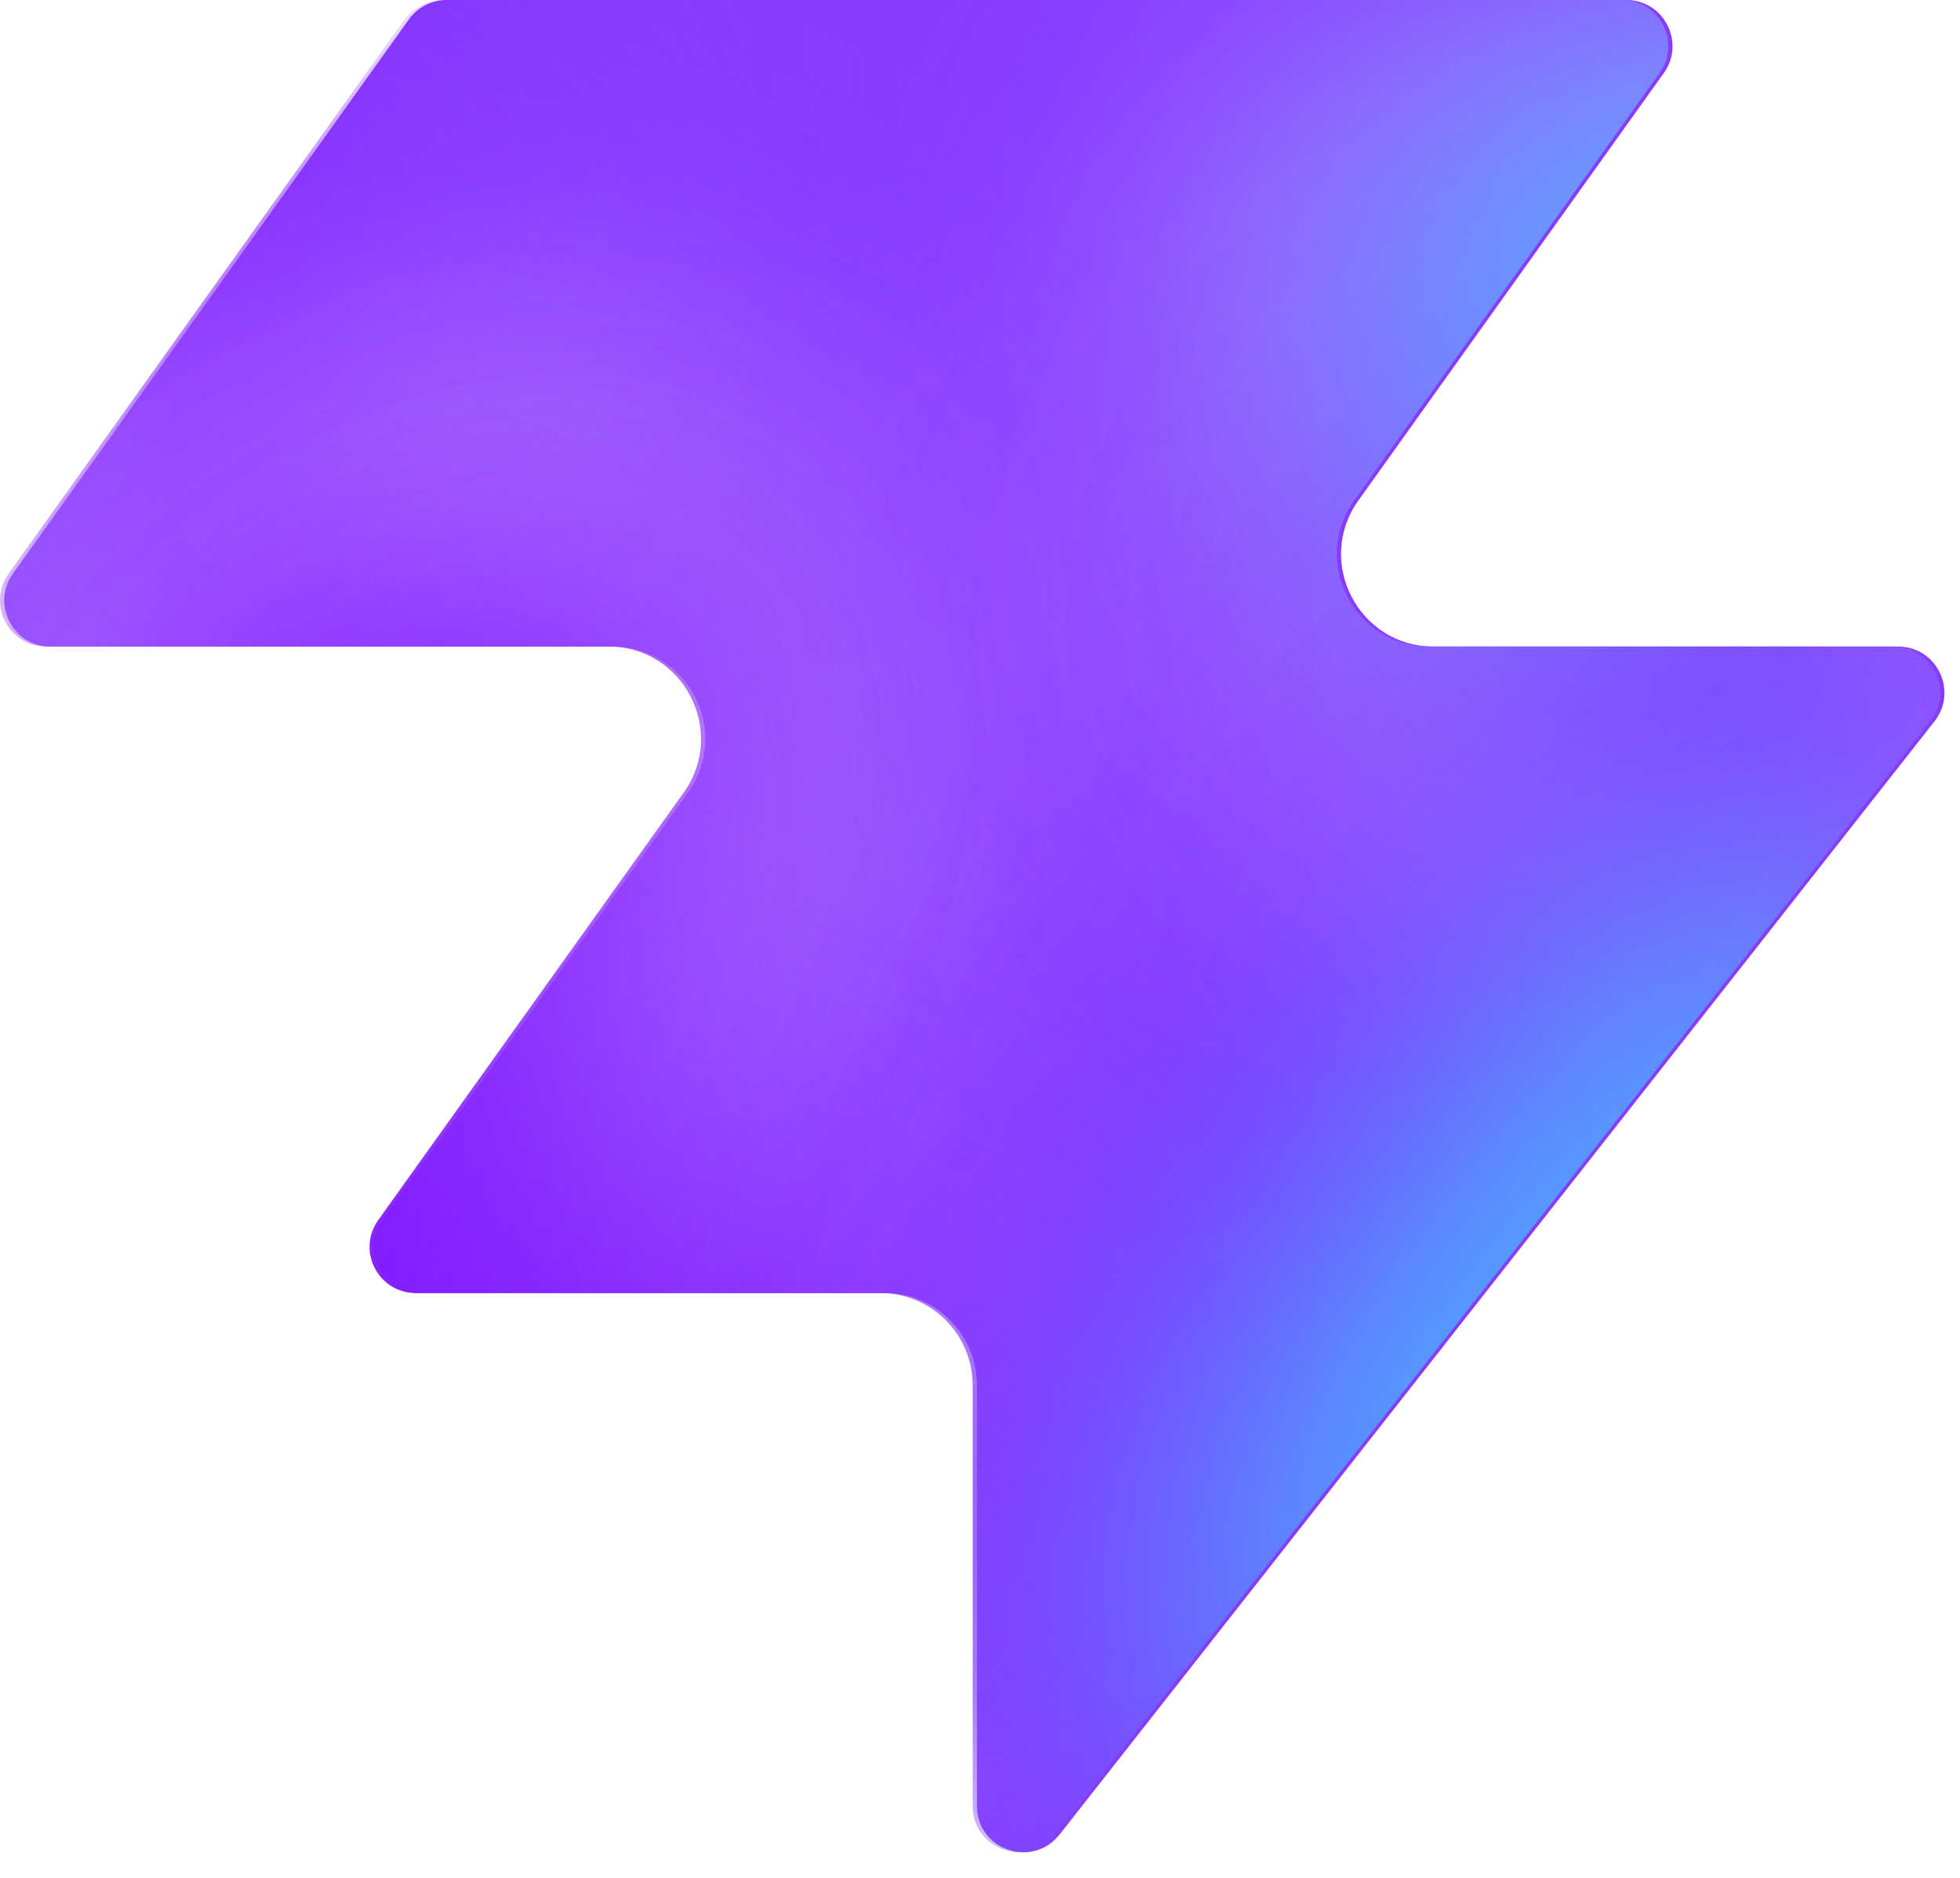
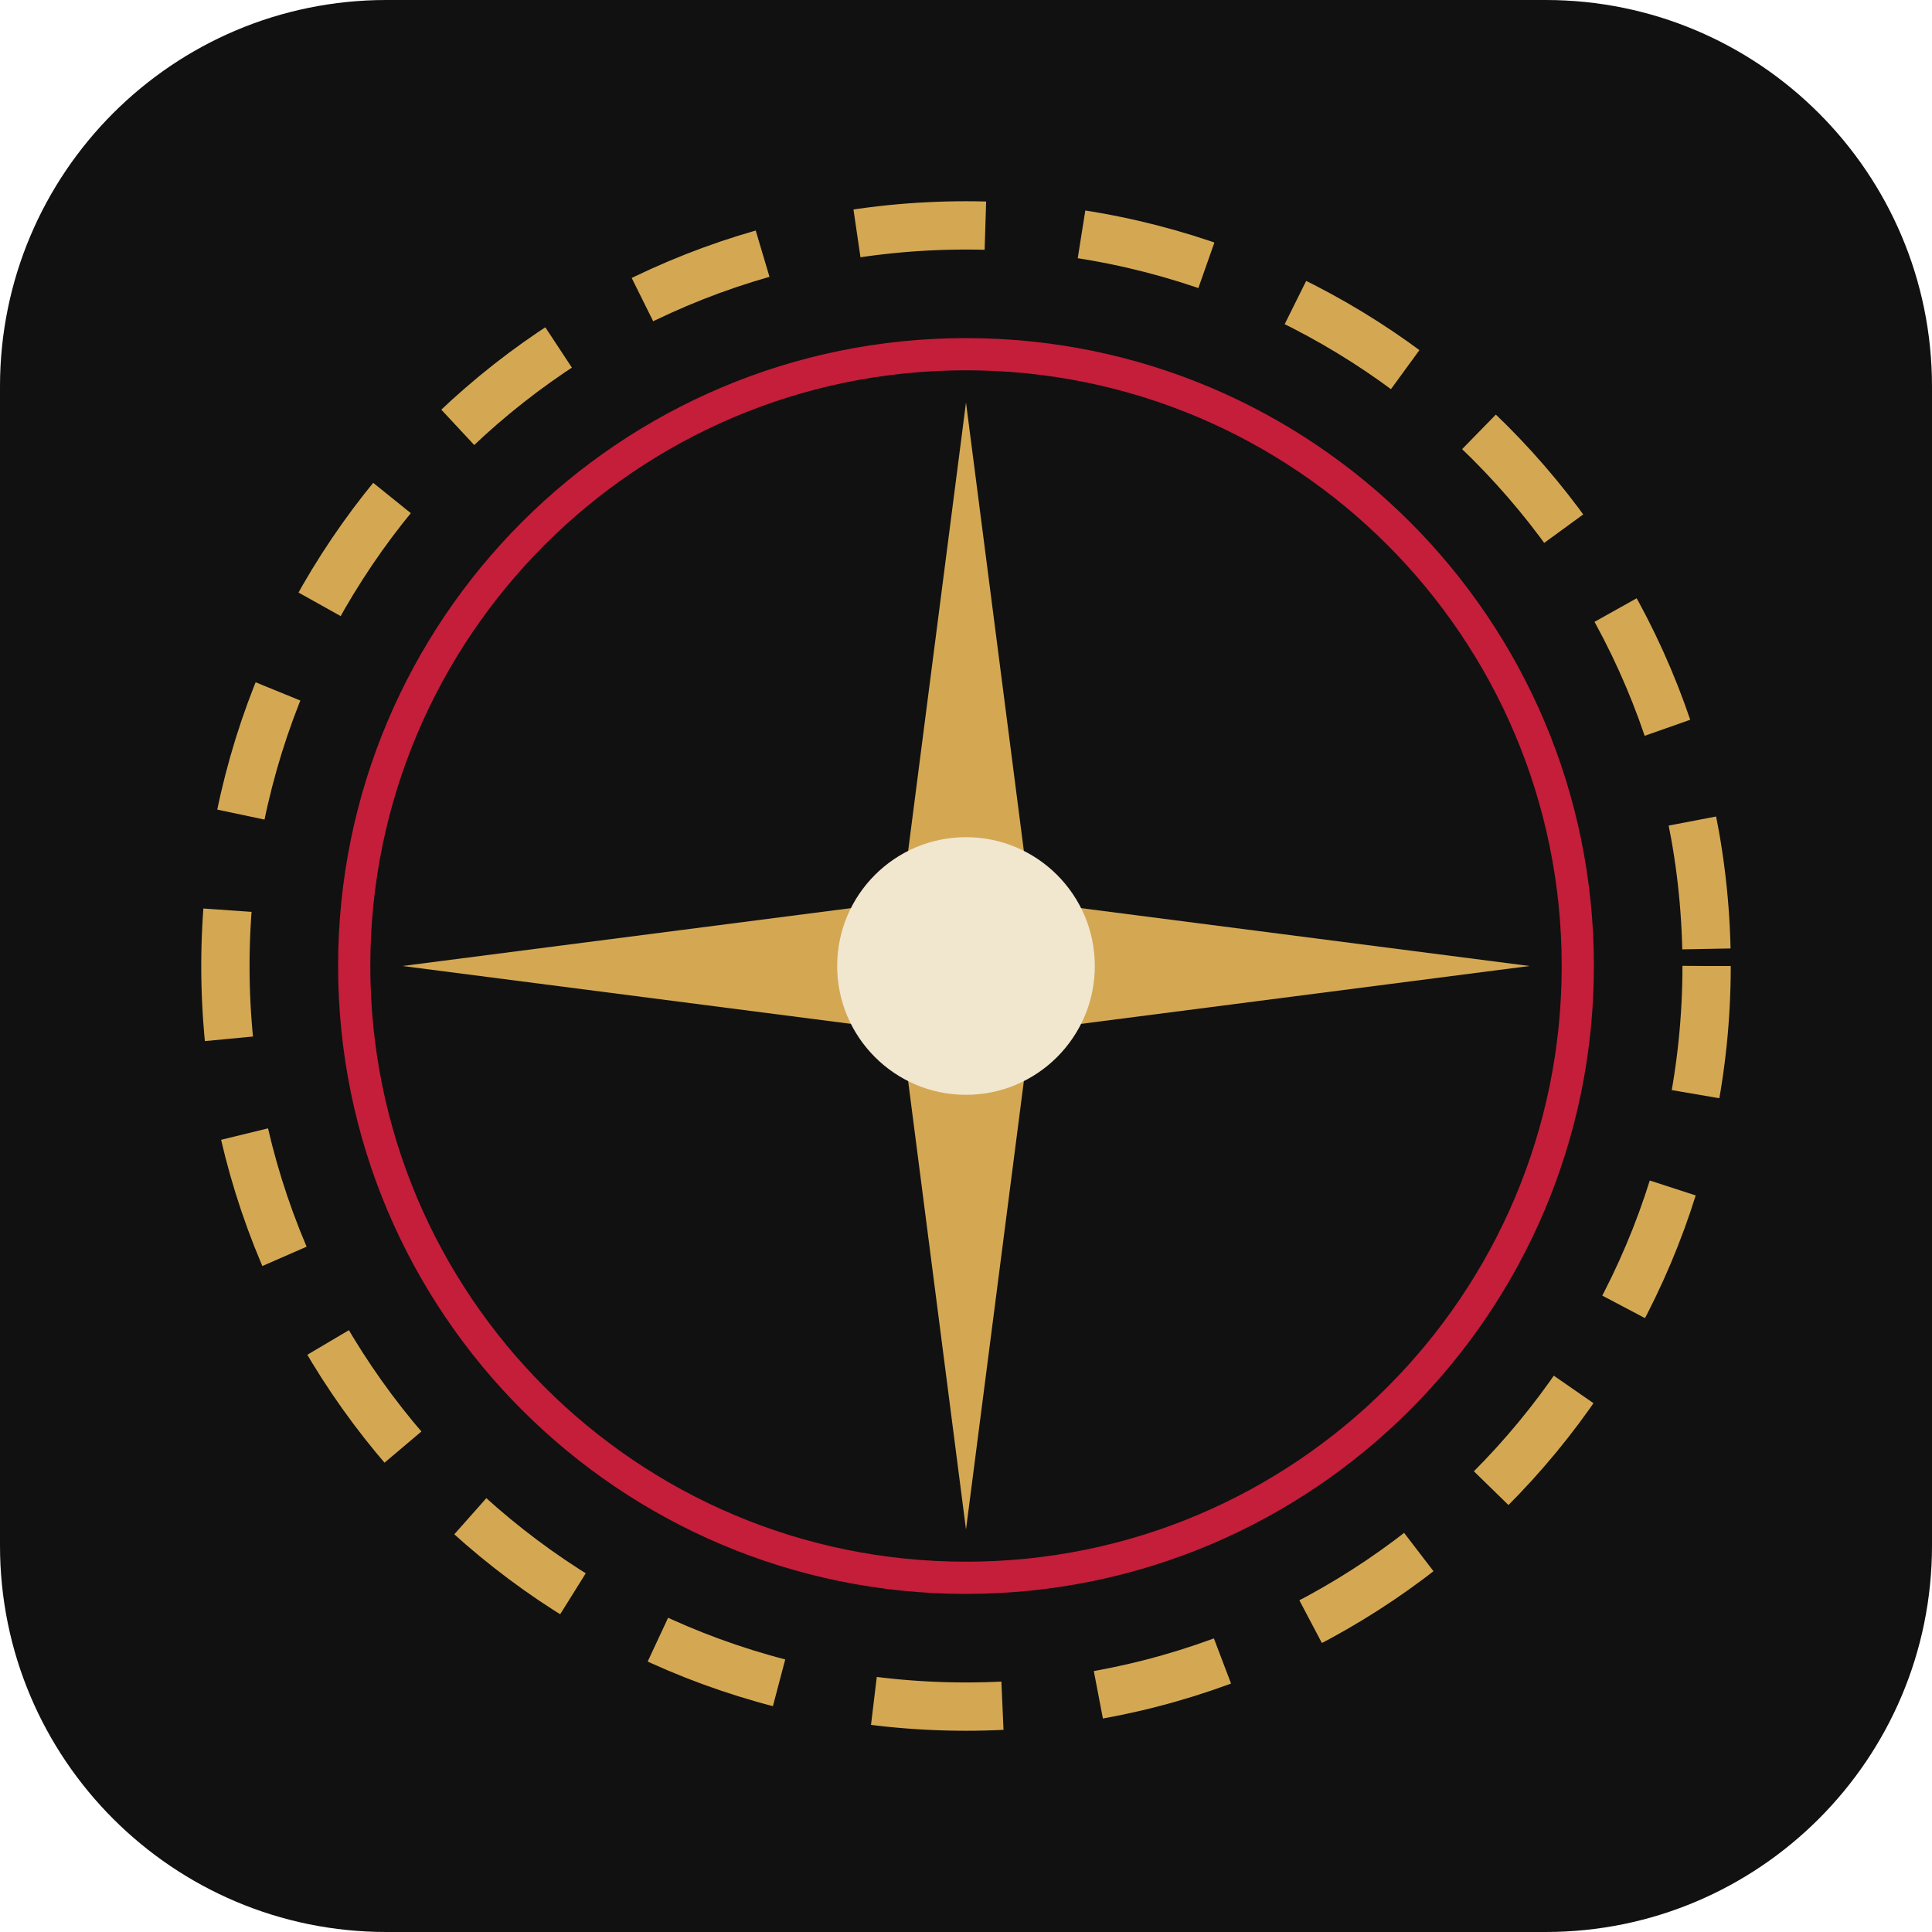
- <svg xmlns="http://www.w3.org/2000/svg" width="48" height="46" fill="none" viewBox="0 0 48 46">
-   <path fill="#863bff" d="M25.946 44.938c-.664.845-2.021.375-2.021-.698V33.937a2.26 2.26 0 0 0-2.262-2.262H10.287c-.92 0-1.456-1.04-.92-1.788l7.48-10.471c1.07-1.497 0-3.578-1.842-3.578H1.237c-.92 0-1.456-1.04-.92-1.788L10.013.474c.214-.297.556-.474.92-.474h28.894c.92 0 1.456 1.04.92 1.788l-7.48 10.471c-1.07 1.498 0 3.579 1.842 3.579h11.377c.943 0 1.473 1.088.89 1.83L25.947 44.94z" style="fill:#863bff;fill:color(display-p3 .525 .23 1);fill-opacity:1" />
-   <mask id="a" width="48" height="46" x="0" y="0" maskUnits="userSpaceOnUse" style="mask-type:alpha">
-     <path fill="#000" d="M25.842 44.938c-.664.844-2.021.375-2.021-.698V33.937a2.26 2.26 0 0 0-2.262-2.262H10.183c-.92 0-1.456-1.04-.92-1.788l7.48-10.471c1.07-1.498 0-3.579-1.842-3.579H1.133c-.92 0-1.456-1.04-.92-1.787L9.91.473c.214-.297.556-.474.92-.474h28.894c.92 0 1.456 1.04.92 1.788l-7.48 10.471c-1.07 1.498 0 3.578 1.842 3.578h11.377c.943 0 1.473 1.088.89 1.832L25.843 44.94z" style="fill:#000;fill-opacity:1" />
-   </mask>
-   <g mask="url(#a)">
-     <g filter="url(#b)">
-       <ellipse cx="5.508" cy="14.704" fill="#ede6ff" rx="5.508" ry="14.704" style="fill:#ede6ff;fill:color(display-p3 .927 .903 1);fill-opacity:1" transform="matrix(.00324 1 1 -.00324 -4.47 31.516)" />
-     </g>
-     <g filter="url(#c)">
-       <ellipse cx="10.399" cy="29.851" fill="#ede6ff" rx="10.399" ry="29.851" style="fill:#ede6ff;fill:color(display-p3 .927 .903 1);fill-opacity:1" transform="matrix(.00324 1 1 -.00324 -39.328 7.883)" />
-     </g>
-     <g filter="url(#d)">
-       <ellipse cx="5.508" cy="30.487" fill="#7e14ff" rx="5.508" ry="30.487" style="fill:#7e14ff;fill:color(display-p3 .492 .077 1);fill-opacity:1" transform="rotate(89.814 -25.913 -14.639)scale(1 -1)" />
-     </g>
-     <g filter="url(#e)">
-       <ellipse cx="5.508" cy="30.599" fill="#7e14ff" rx="5.508" ry="30.599" style="fill:#7e14ff;fill:color(display-p3 .492 .077 1);fill-opacity:1" transform="rotate(89.814 -32.644 -3.334)scale(1 -1)" />
-     </g>
-     <g filter="url(#f)">
-       <ellipse cx="5.508" cy="30.599" fill="#7e14ff" rx="5.508" ry="30.599" style="fill:#7e14ff;fill:color(display-p3 .492 .077 1);fill-opacity:1" transform="matrix(.00324 1 1 -.00324 -34.34 30.47)" />
-     </g>
-     <g filter="url(#g)">
-       <ellipse cx="14.072" cy="22.078" fill="#ede6ff" rx="14.072" ry="22.078" style="fill:#ede6ff;fill:color(display-p3 .927 .903 1);fill-opacity:1" transform="rotate(93.35 24.506 48.493)scale(-1 1)" />
-     </g>
-     <g filter="url(#h)">
-       <ellipse cx="3.47" cy="21.501" fill="#7e14ff" rx="3.47" ry="21.501" style="fill:#7e14ff;fill:color(display-p3 .492 .077 1);fill-opacity:1" transform="rotate(89.009 28.708 47.59)scale(-1 1)" />
-     </g>
-     <g filter="url(#i)">
-       <ellipse cx="3.47" cy="21.501" fill="#7e14ff" rx="3.47" ry="21.501" style="fill:#7e14ff;fill:color(display-p3 .492 .077 1);fill-opacity:1" transform="rotate(89.009 28.708 47.59)scale(-1 1)" />
-     </g>
-     <g filter="url(#j)">
-       <ellipse cx=".387" cy="8.972" fill="#7e14ff" rx="4.407" ry="29.108" style="fill:#7e14ff;fill:color(display-p3 .492 .077 1);fill-opacity:1" transform="rotate(39.51 .387 8.972)" />
-     </g>
-     <g filter="url(#k)">
-       <ellipse cx="47.523" cy="-6.092" fill="#7e14ff" rx="4.407" ry="29.108" style="fill:#7e14ff;fill:color(display-p3 .492 .077 1);fill-opacity:1" transform="rotate(37.892 47.523 -6.092)" />
-     </g>
-     <g filter="url(#l)">
-       <ellipse cx="41.412" cy="6.333" fill="#47bfff" rx="5.971" ry="9.665" style="fill:#47bfff;fill:color(display-p3 .28 .748 1);fill-opacity:1" transform="rotate(37.892 41.412 6.333)" />
-     </g>
-     <g filter="url(#m)">
-       <ellipse cx="-1.879" cy="38.332" fill="#7e14ff" rx="4.407" ry="29.108" style="fill:#7e14ff;fill:color(display-p3 .492 .077 1);fill-opacity:1" transform="rotate(37.892 -1.88 38.332)" />
-     </g>
-     <g filter="url(#n)">
-       <ellipse cx="-1.879" cy="38.332" fill="#7e14ff" rx="4.407" ry="29.108" style="fill:#7e14ff;fill:color(display-p3 .492 .077 1);fill-opacity:1" transform="rotate(37.892 -1.88 38.332)" />
-     </g>
-     <g filter="url(#o)">
-       <ellipse cx="35.651" cy="29.907" fill="#7e14ff" rx="4.407" ry="29.108" style="fill:#7e14ff;fill:color(display-p3 .492 .077 1);fill-opacity:1" transform="rotate(37.892 35.651 29.907)" />
-     </g>
-     <g filter="url(#p)">
-       <ellipse cx="38.418" cy="32.4" fill="#47bfff" rx="5.971" ry="15.297" style="fill:#47bfff;fill:color(display-p3 .28 .748 1);fill-opacity:1" transform="rotate(37.892 38.418 32.4)" />
-     </g>
-   </g>
-   <defs>
-     <filter id="b" width="60.045" height="41.654" x="-19.77" y="16.149" color-interpolation-filters="sRGB" filterUnits="userSpaceOnUse">
-       <feFlood flood-opacity="0" result="BackgroundImageFix" />
-       <feBlend in="SourceGraphic" in2="BackgroundImageFix" result="shape" />
-       <feGaussianBlur result="effect1_foregroundBlur_2002_17158" stdDeviation="7.659" />
-     </filter>
-     <filter id="c" width="90.34" height="51.437" x="-54.613" y="-7.533" color-interpolation-filters="sRGB" filterUnits="userSpaceOnUse">
-       <feFlood flood-opacity="0" result="BackgroundImageFix" />
-       <feBlend in="SourceGraphic" in2="BackgroundImageFix" result="shape" />
-       <feGaussianBlur result="effect1_foregroundBlur_2002_17158" stdDeviation="7.659" />
-     </filter>
-     <filter id="d" width="79.355" height="29.4" x="-49.64" y="2.03" color-interpolation-filters="sRGB" filterUnits="userSpaceOnUse">
-       <feFlood flood-opacity="0" result="BackgroundImageFix" />
-       <feBlend in="SourceGraphic" in2="BackgroundImageFix" result="shape" />
-       <feGaussianBlur result="effect1_foregroundBlur_2002_17158" stdDeviation="4.596" />
-     </filter>
-     <filter id="e" width="79.579" height="29.4" x="-45.045" y="20.029" color-interpolation-filters="sRGB" filterUnits="userSpaceOnUse">
-       <feFlood flood-opacity="0" result="BackgroundImageFix" />
-       <feBlend in="SourceGraphic" in2="BackgroundImageFix" result="shape" />
-       <feGaussianBlur result="effect1_foregroundBlur_2002_17158" stdDeviation="4.596" />
-     </filter>
-     <filter id="f" width="79.579" height="29.4" x="-43.513" y="21.178" color-interpolation-filters="sRGB" filterUnits="userSpaceOnUse">
-       <feFlood flood-opacity="0" result="BackgroundImageFix" />
-       <feBlend in="SourceGraphic" in2="BackgroundImageFix" result="shape" />
-       <feGaussianBlur result="effect1_foregroundBlur_2002_17158" stdDeviation="4.596" />
-     </filter>
-     <filter id="g" width="74.749" height="58.852" x="15.756" y="-17.901" color-interpolation-filters="sRGB" filterUnits="userSpaceOnUse">
-       <feFlood flood-opacity="0" result="BackgroundImageFix" />
-       <feBlend in="SourceGraphic" in2="BackgroundImageFix" result="shape" />
-       <feGaussianBlur result="effect1_foregroundBlur_2002_17158" stdDeviation="7.659" />
-     </filter>
-     <filter id="h" width="61.377" height="25.362" x="23.548" y="2.284" color-interpolation-filters="sRGB" filterUnits="userSpaceOnUse">
-       <feFlood flood-opacity="0" result="BackgroundImageFix" />
-       <feBlend in="SourceGraphic" in2="BackgroundImageFix" result="shape" />
-       <feGaussianBlur result="effect1_foregroundBlur_2002_17158" stdDeviation="4.596" />
-     </filter>
-     <filter id="i" width="61.377" height="25.362" x="23.548" y="2.284" color-interpolation-filters="sRGB" filterUnits="userSpaceOnUse">
-       <feFlood flood-opacity="0" result="BackgroundImageFix" />
-       <feBlend in="SourceGraphic" in2="BackgroundImageFix" result="shape" />
-       <feGaussianBlur result="effect1_foregroundBlur_2002_17158" stdDeviation="4.596" />
-     </filter>
-     <filter id="j" width="56.045" height="63.649" x="-27.636" y="-22.853" color-interpolation-filters="sRGB" filterUnits="userSpaceOnUse">
-       <feFlood flood-opacity="0" result="BackgroundImageFix" />
-       <feBlend in="SourceGraphic" in2="BackgroundImageFix" result="shape" />
-       <feGaussianBlur result="effect1_foregroundBlur_2002_17158" stdDeviation="4.596" />
-     </filter>
-     <filter id="k" width="54.814" height="64.646" x="20.116" y="-38.415" color-interpolation-filters="sRGB" filterUnits="userSpaceOnUse">
-       <feFlood flood-opacity="0" result="BackgroundImageFix" />
-       <feBlend in="SourceGraphic" in2="BackgroundImageFix" result="shape" />
-       <feGaussianBlur result="effect1_foregroundBlur_2002_17158" stdDeviation="4.596" />
-     </filter>
-     <filter id="l" width="33.541" height="35.313" x="24.641" y="-11.323" color-interpolation-filters="sRGB" filterUnits="userSpaceOnUse">
-       <feFlood flood-opacity="0" result="BackgroundImageFix" />
-       <feBlend in="SourceGraphic" in2="BackgroundImageFix" result="shape" />
-       <feGaussianBlur result="effect1_foregroundBlur_2002_17158" stdDeviation="4.596" />
-     </filter>
-     <filter id="m" width="54.814" height="64.646" x="-29.286" y="6.009" color-interpolation-filters="sRGB" filterUnits="userSpaceOnUse">
-       <feFlood flood-opacity="0" result="BackgroundImageFix" />
-       <feBlend in="SourceGraphic" in2="BackgroundImageFix" result="shape" />
-       <feGaussianBlur result="effect1_foregroundBlur_2002_17158" stdDeviation="4.596" />
-     </filter>
-     <filter id="n" width="54.814" height="64.646" x="-29.286" y="6.009" color-interpolation-filters="sRGB" filterUnits="userSpaceOnUse">
-       <feFlood flood-opacity="0" result="BackgroundImageFix" />
-       <feBlend in="SourceGraphic" in2="BackgroundImageFix" result="shape" />
-       <feGaussianBlur result="effect1_foregroundBlur_2002_17158" stdDeviation="4.596" />
-     </filter>
-     <filter id="o" width="54.814" height="64.646" x="8.244" y="-2.416" color-interpolation-filters="sRGB" filterUnits="userSpaceOnUse">
-       <feFlood flood-opacity="0" result="BackgroundImageFix" />
-       <feBlend in="SourceGraphic" in2="BackgroundImageFix" result="shape" />
-       <feGaussianBlur result="effect1_foregroundBlur_2002_17158" stdDeviation="4.596" />
-     </filter>
-     <filter id="p" width="39.409" height="43.623" x="18.713" y="10.588" color-interpolation-filters="sRGB" filterUnits="userSpaceOnUse">
-       <feFlood flood-opacity="0" result="BackgroundImageFix" />
-       <feBlend in="SourceGraphic" in2="BackgroundImageFix" result="shape" />
-       <feGaussianBlur result="effect1_foregroundBlur_2002_17158" stdDeviation="4.596" />
-     </filter>
-   </defs>
+ <svg xmlns="http://www.w3.org/2000/svg" viewBox="0 0 120 120">
+   <rect width="120" height="120" rx="24" fill="#111111" />
+   <circle cx="60" cy="60" r="46" fill="none" stroke="#D4A853" stroke-width="3" stroke-dasharray="8 6" />
+   <circle cx="60" cy="60" r="38" fill="none" stroke="#C41E3A" stroke-width="2" />
+   <path d="M60 25 L64 56 L95 60 L64 64 L60 95 L56 64 L25 60 L56 56 Z" fill="#D4A853" />
+   <circle cx="60" cy="60" r="8" fill="#F1E7CF" />
</svg>
